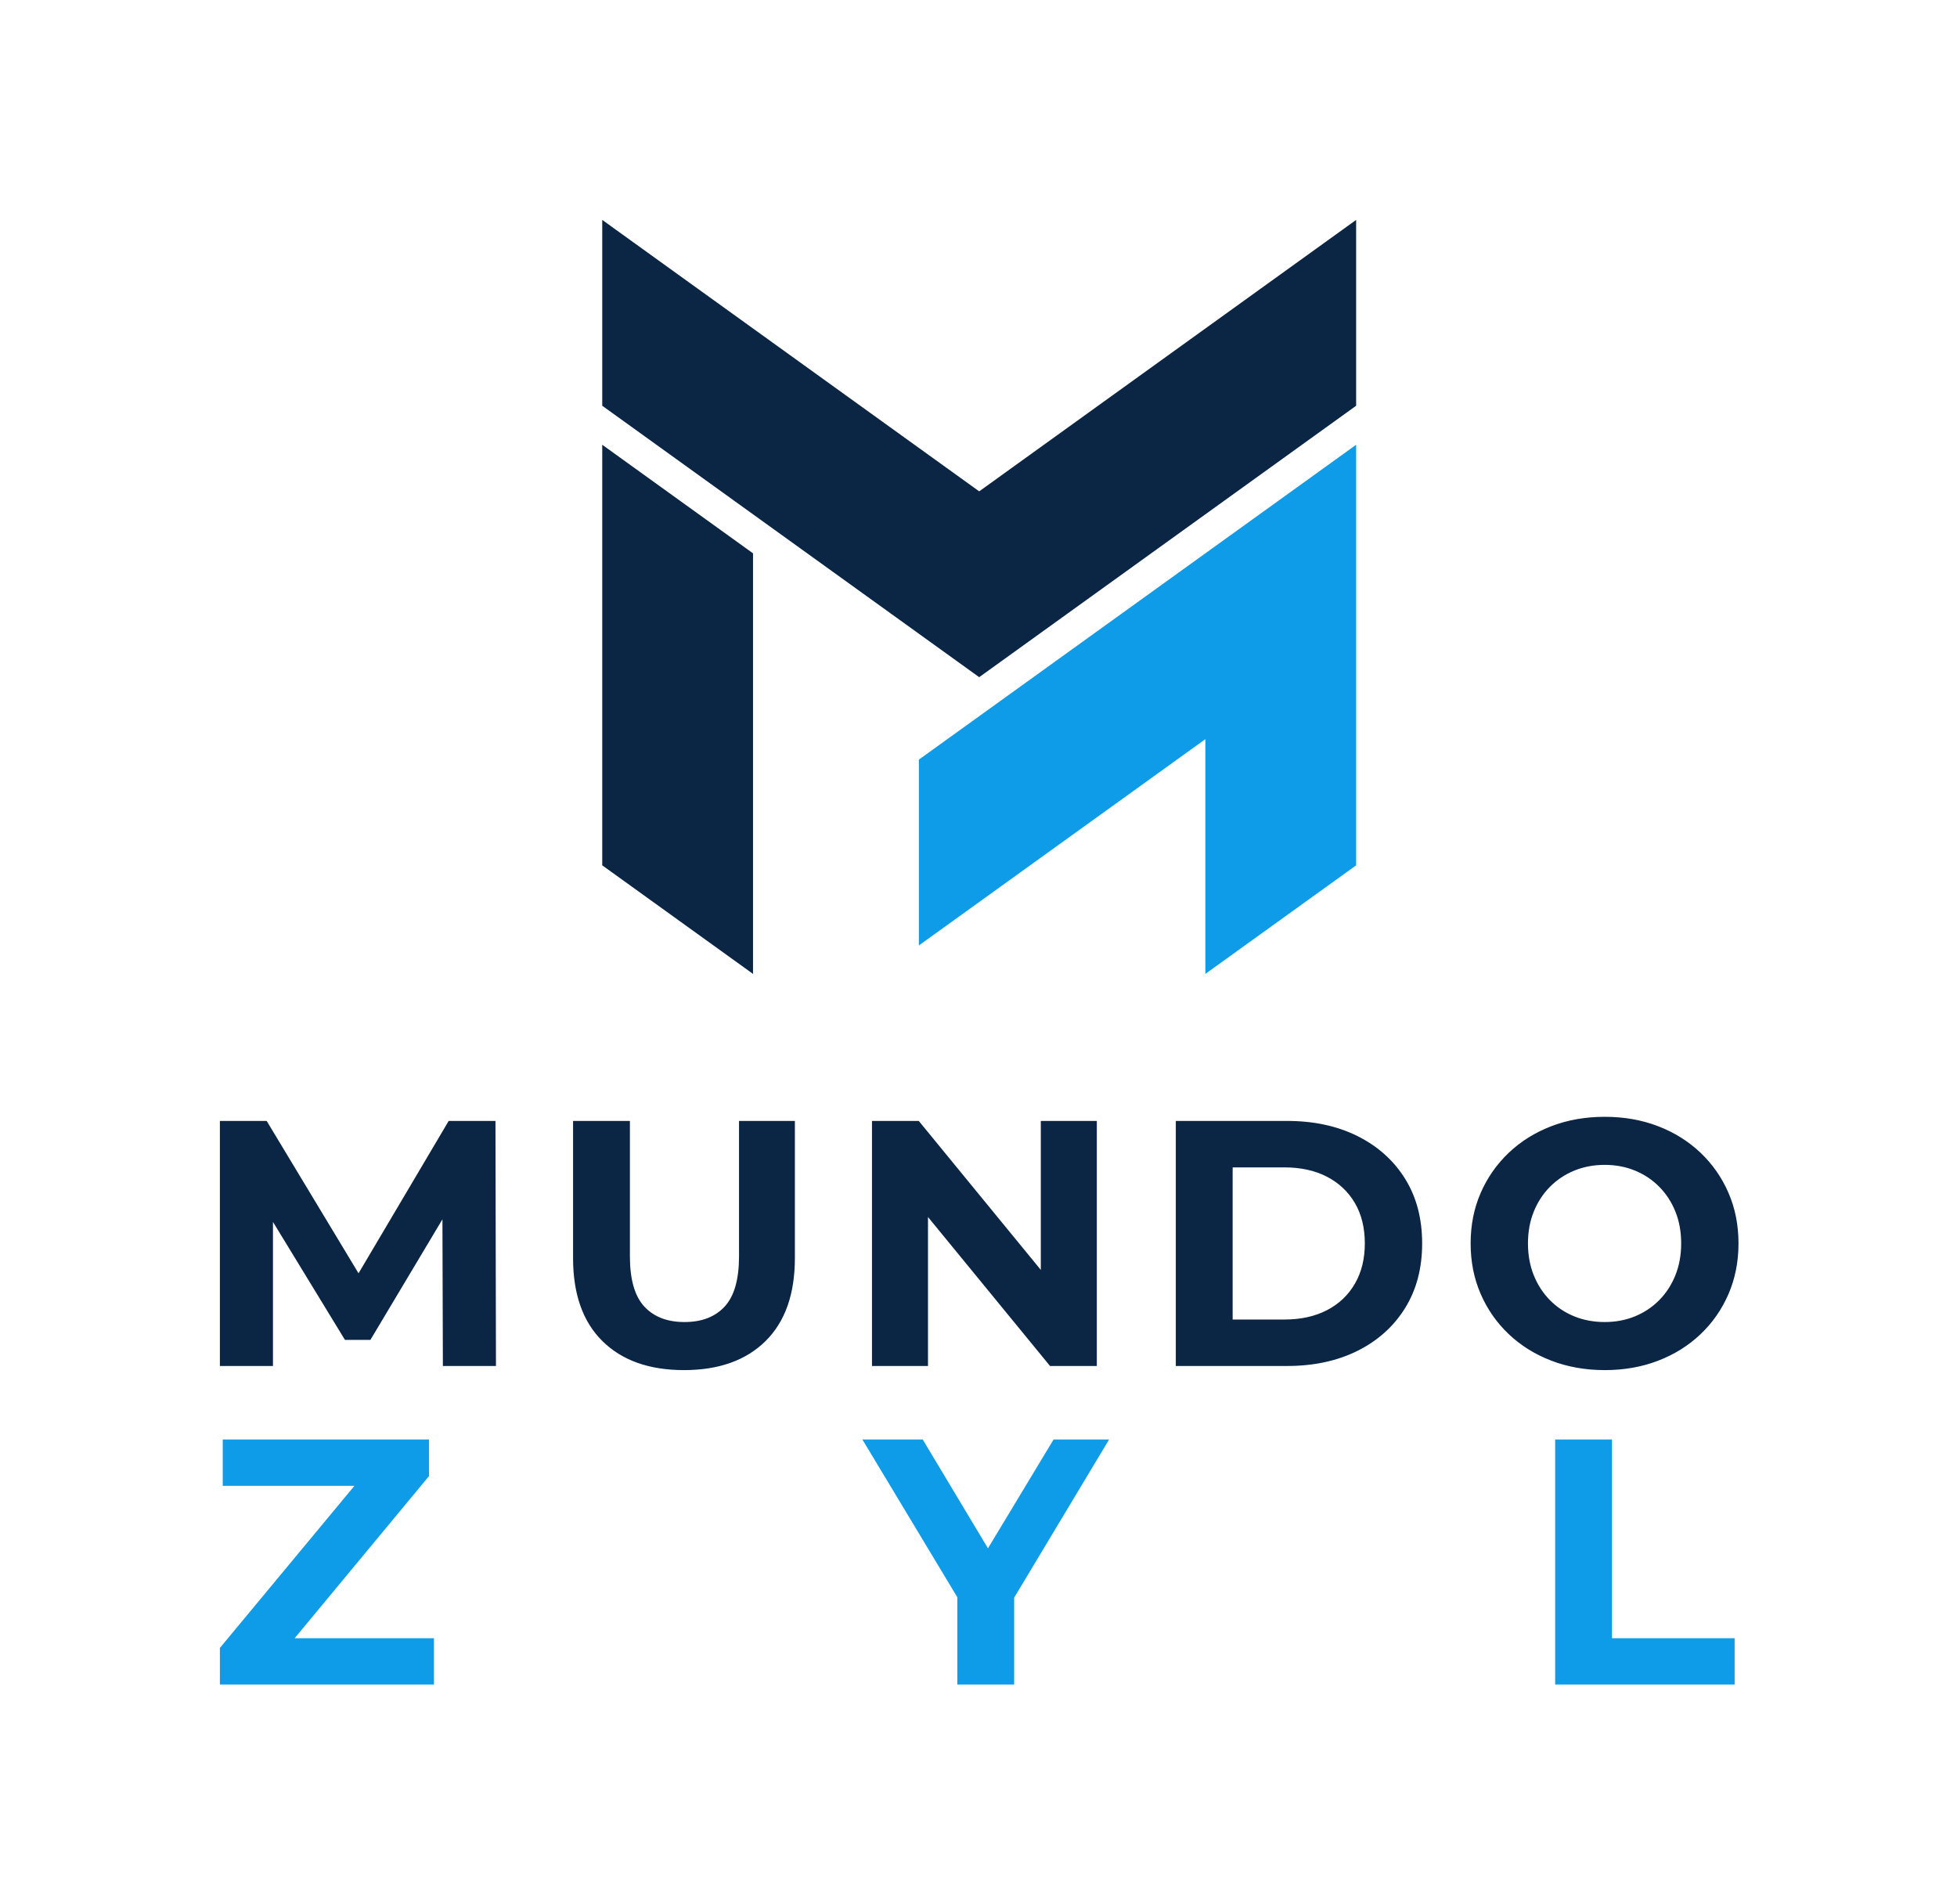
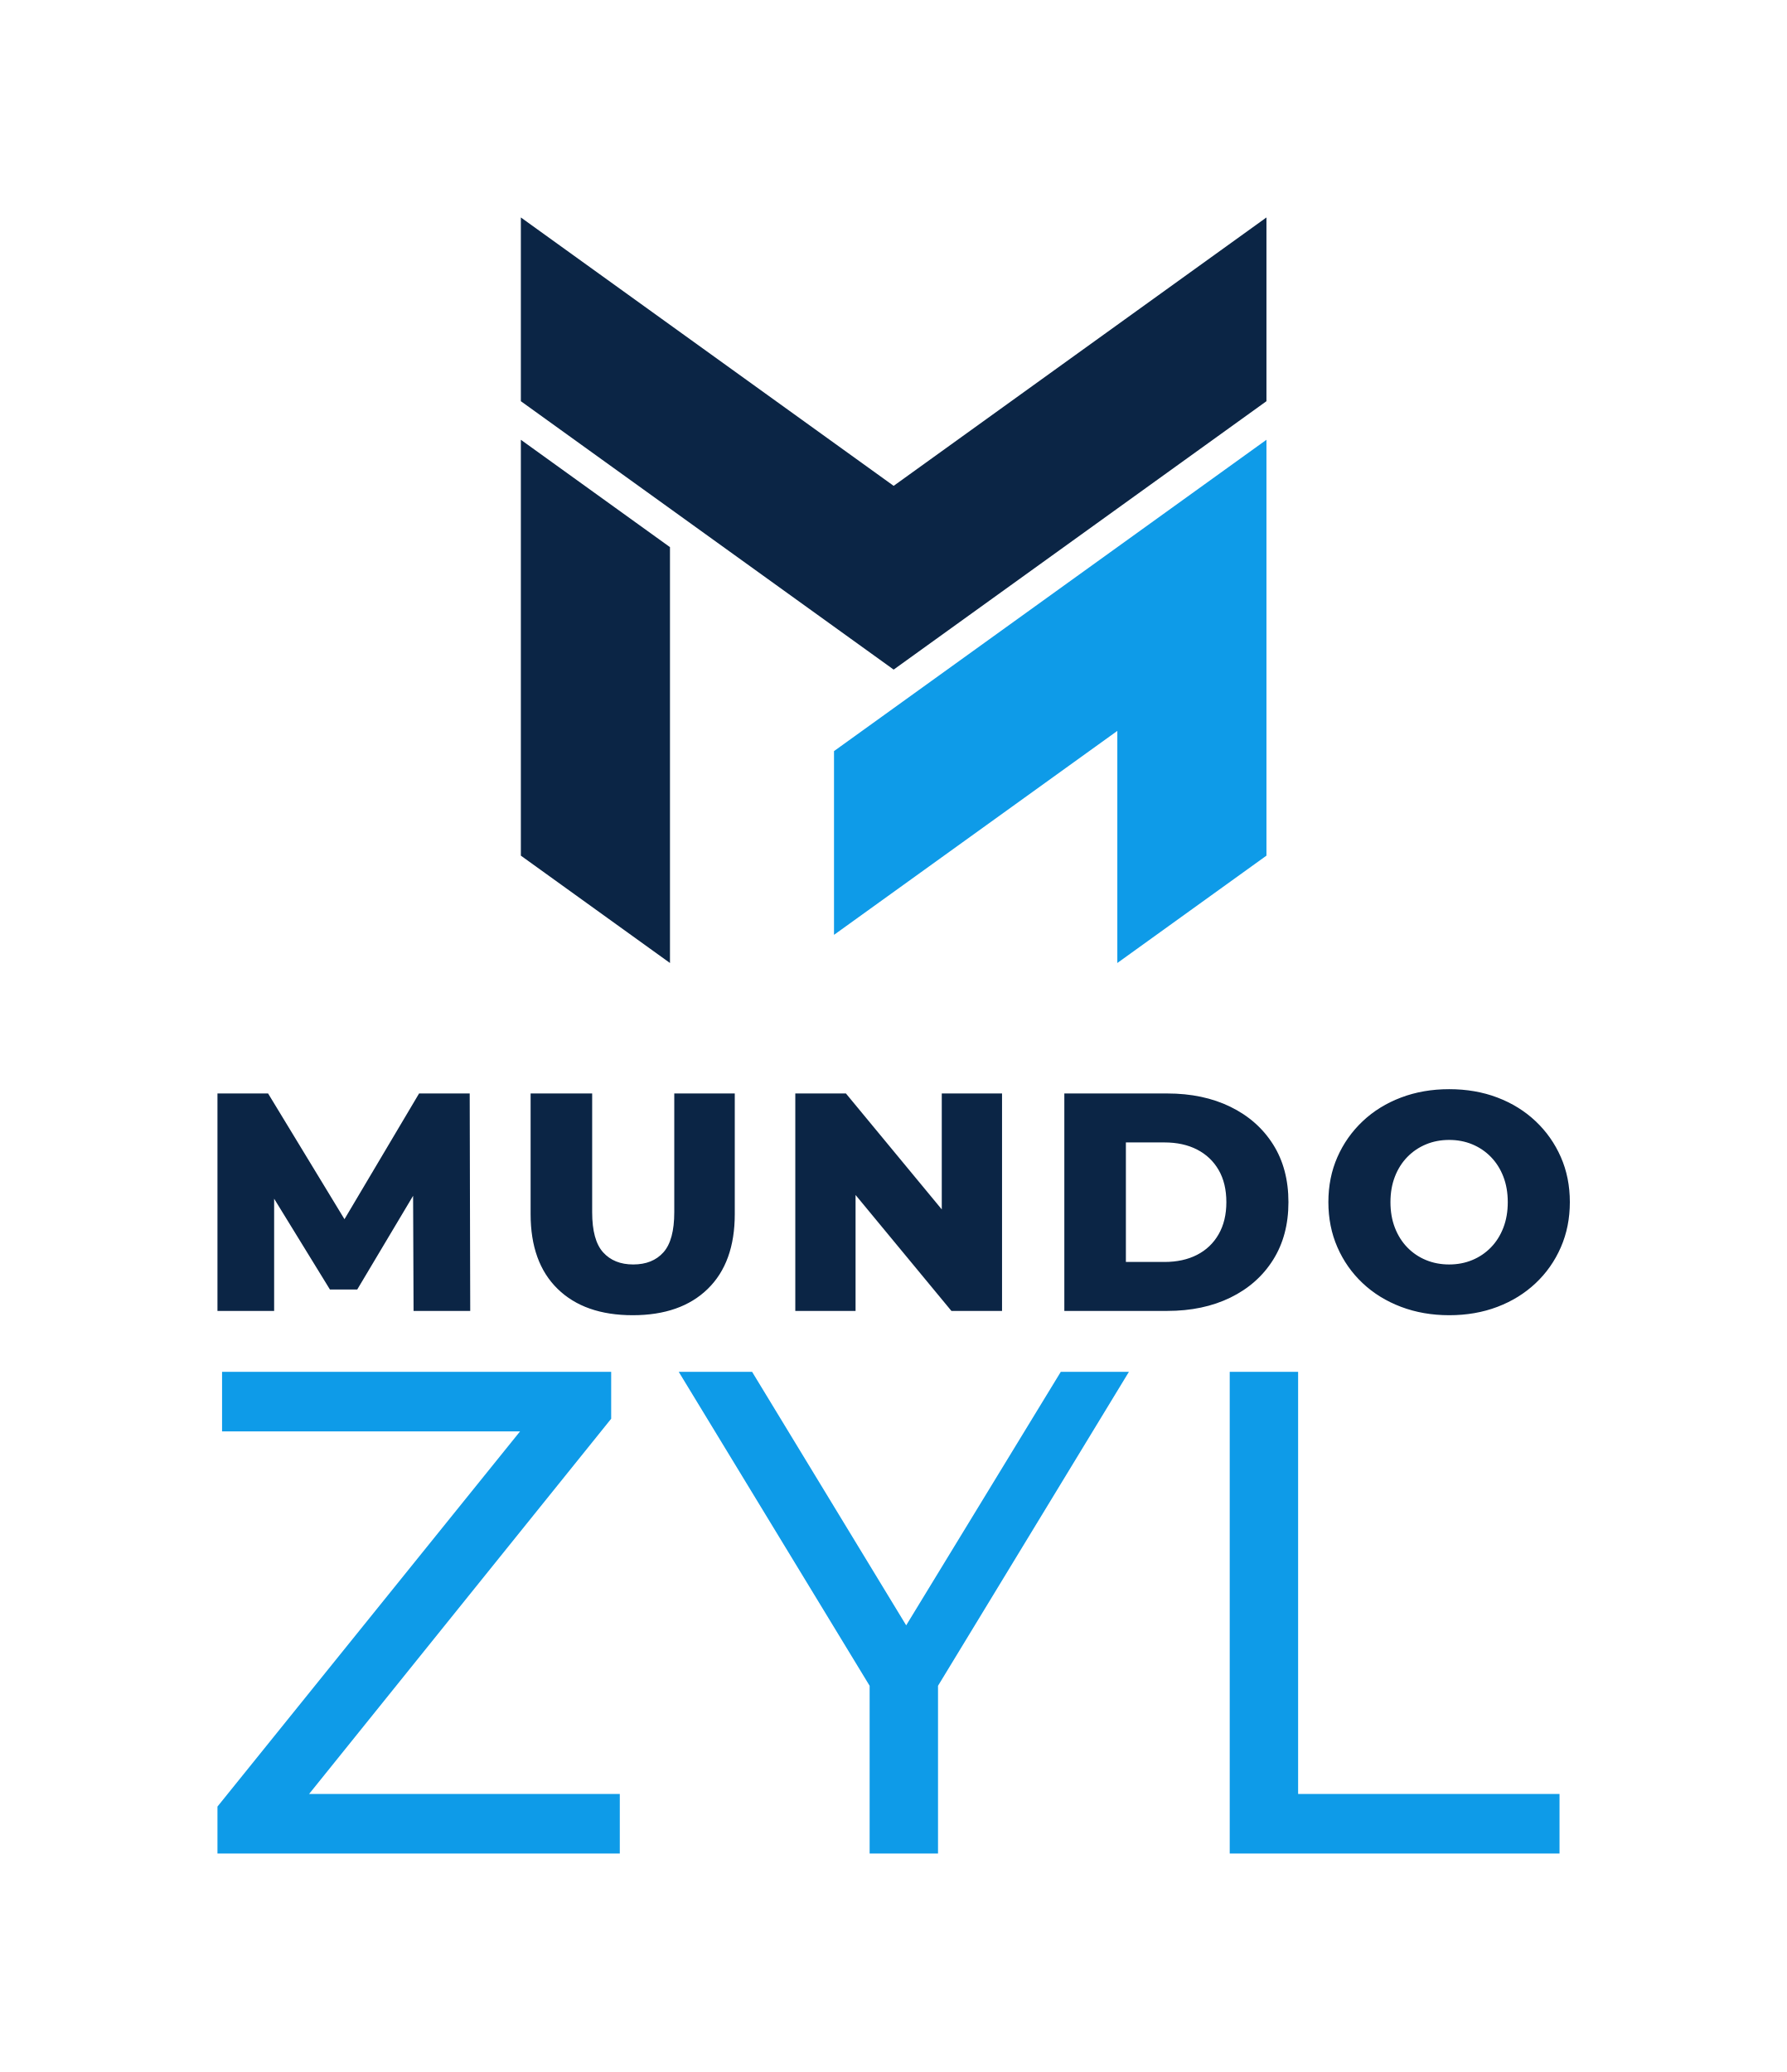
- <svg xmlns="http://www.w3.org/2000/svg" viewBox="0 0 623 606" width="623" height="606" role="img" aria-label="MUNDOZYL">
-   <polygon points="191.72,141.57 239.72,176.13 239.72,310.00 191.72,275.44" fill="#0B2545" />
-   <polygon points="191.72,70.00 311.72,156.40 431.72,70.00 431.72,129.15 311.72,215.55 191.72,129.15" fill="#0B2545" />
-   <polygon points="292.52,241.79 431.72,141.57 431.72,275.44 383.72,310.00 383.72,235.28 292.52,300.94" fill="#0E9BE8" />
-   <path d="M70 434.8V356.8H84.894L118.111 411.892H110.241L142.836 356.8H157.729L157.885 434.8H140.988L140.832 382.817H144.015L117.911 426.503H109.819L83.159 382.817H86.897V434.8ZM217.739 436.112Q201.144 436.112 191.788 426.889Q182.431 417.665 182.431 400.44V356.8H200.526V399.861Q200.526 410.927 205.102 415.87Q209.678 420.813 217.895 420.813Q226.156 420.813 230.71 415.87Q235.264 410.927 235.264 399.861V356.8H253.047V400.44Q253.047 417.665 243.691 426.889Q234.334 436.112 217.739 436.112ZM277.591 434.8V356.8H292.485L338.541 413.009H331.336V356.8H349.165V434.8H334.272L288.216 378.591H295.421V434.8ZM374.311 434.8V356.8H409.729Q422.497 356.8 432.179 361.637Q441.86 366.473 447.297 375.198Q452.734 383.923 452.734 395.8Q452.734 407.633 447.297 416.38Q441.86 425.127 432.179 429.963Q422.497 434.8 409.729 434.8ZM392.406 420.012H408.883Q416.674 420.012 422.399 417.055Q428.124 414.097 431.304 408.641Q434.484 403.185 434.484 395.8Q434.484 388.304 431.304 382.903Q428.124 377.503 422.399 374.545Q416.674 371.588 408.883 371.588H392.406ZM510.875 436.112Q501.665 436.112 493.841 433.104Q486.017 430.095 480.279 424.647Q474.542 419.198 471.355 411.851Q468.169 404.504 468.169 395.779Q468.169 387.054 471.355 379.738Q474.542 372.421 480.288 366.953Q486.034 361.486 493.832 358.487Q501.63 355.488 510.839 355.488Q520.085 355.488 527.845 358.475Q535.605 361.462 541.336 366.908Q547.068 372.354 550.254 379.694Q553.441 387.034 553.441 395.786Q553.441 404.538 550.255 411.902Q547.068 419.265 541.336 424.702Q535.605 430.138 527.845 433.125Q520.085 436.112 510.875 436.112ZM510.837 420.813Q516.062 420.813 520.487 418.996Q524.911 417.178 528.21 413.84Q531.508 410.503 533.35 405.92Q535.191 401.337 535.191 395.78Q535.191 390.223 533.357 385.666Q531.523 381.109 528.222 377.768Q524.92 374.426 520.493 372.606Q516.066 370.787 510.841 370.787Q505.615 370.787 501.17 372.609Q496.726 374.431 493.413 377.776Q490.099 381.121 488.259 385.683Q486.419 390.246 486.419 395.778Q486.419 401.31 488.256 405.893Q490.093 410.476 493.401 413.837Q496.709 417.198 501.16 419.006Q505.611 420.813 510.837 420.813Z" fill="#0B2545" />
-   <path d="M70 536.2V524.548L118.298 466.361L120.454 472.944H70.913V458.2H136.571V469.852L88.34 528.039L86.117 521.456H138.152V536.2ZM304.76 536.2V504.345L308.894 515.282L274.536 458.2H293.743L319.986 501.964H309.006L335.405 458.2H353.078L318.808 515.282L322.854 504.345V536.2ZM495.077 536.2V458.2H513.171V521.456H552.215V536.2Z" fill="#0E9BE8" />
+ <svg xmlns="http://www.w3.org/2000/svg" viewBox="0 0 575 667" width="575" height="667" role="img" aria-label="MUNDOZYL">
+   <polygon points="167.66,141.57 215.66,176.13 215.66,310.00 167.66,275.44" fill="#0B2545" />
+   <polygon points="167.66,70.00 287.66,156.40 407.66,70.00 407.66,129.15 287.66,215.55 167.66,129.15" fill="#0B2545" />
+   <polygon points="268.46,241.79 407.66,141.57 407.66,275.44 359.66,310.00 359.66,235.28 268.46,300.94" fill="#0E9BE8" />
+   <path d="M70.0 422.0V352.0H86.297L115.228 399.624H106.641L134.897 352.0H151.193L151.362 422.0H133.121L132.952 379.745H136.072L114.99 415.11H106.203L84.476 379.745H88.242V422.0ZM203.659 423.383Q188.179 423.383 179.49 414.9Q170.8 406.417 170.8 390.841V352.0H190.614V390.234Q190.614 399.227 194.135 403.136Q197.655 407.045 203.828 407.045Q210.069 407.045 213.555 403.136Q217.041 399.227 217.041 390.234V352.0H236.517V390.841Q236.517 406.417 227.828 414.9Q219.138 423.383 203.659 423.383ZM256.0 422.0V352.0H272.297L310.845 398.634H303.148V352.0H322.548V422.0H306.252L267.704 375.366H275.4V422.0ZM342.6 422.0V352.0H375.704Q387.279 352.0 396.071 356.297Q404.862 360.593 409.8 368.409Q414.738 376.224 414.738 387.0Q414.738 397.707 409.8 405.557Q404.862 413.407 396.071 417.703Q387.279 422.0 375.704 422.0ZM362.414 406.238H374.828Q380.852 406.238 385.315 403.95Q389.779 401.662 392.267 397.322Q394.755 392.983 394.755 387.0Q394.755 380.917 392.267 376.628Q389.779 372.338 385.315 370.05Q380.852 367.762 374.828 367.762H362.414ZM466.514 423.383Q458.11 423.383 450.978 420.683Q443.845 417.983 438.622 413.064Q433.4 408.145 430.497 401.501Q427.593 394.857 427.593 386.967Q427.593 379.078 430.497 372.481Q433.401 365.885 438.627 360.946Q443.853 356.008 450.97 353.313Q458.087 350.617 466.473 350.617Q474.917 350.617 481.996 353.307Q489.074 355.997 494.294 360.925Q499.514 365.854 502.417 372.461Q505.321 379.068 505.321 386.971Q505.321 394.873 502.417 401.524Q499.514 408.176 494.294 413.089Q489.074 418.003 481.996 420.693Q474.917 423.383 466.514 423.383ZM466.469 407.045Q470.486 407.045 473.913 405.623Q477.339 404.201 479.906 401.568Q482.472 398.934 483.905 395.241Q485.338 391.547 485.338 386.991Q485.338 382.435 483.909 378.753Q482.479 375.071 479.911 372.436Q477.343 369.801 473.918 368.378Q470.492 366.955 466.476 366.955Q462.459 366.955 459.023 368.379Q455.588 369.803 453.014 372.44Q450.441 375.077 449.008 378.761Q447.576 382.445 447.576 386.99Q447.576 391.534 449.007 395.228Q450.438 398.922 453.009 401.566Q455.58 404.21 459.016 405.627Q462.453 407.045 466.469 407.045Z" fill="#0B2545" />
+   <path d="M70.0 596.667V581.558L174.239 452.303L176.705 460.775H71.482V441.6H196.732V456.709L92.681 585.965L90.027 577.492H199.509V596.667ZM279.926 596.667V537.343L284.963 550.955L218.476 441.6H242.091L298.181 533.887H285.184L341.461 441.6H363.393L296.906 550.955L301.942 537.343V596.667ZM395.838 596.667V441.6H417.854V577.492H501.998V596.667Z" fill="#0E9BE8" />
</svg>
